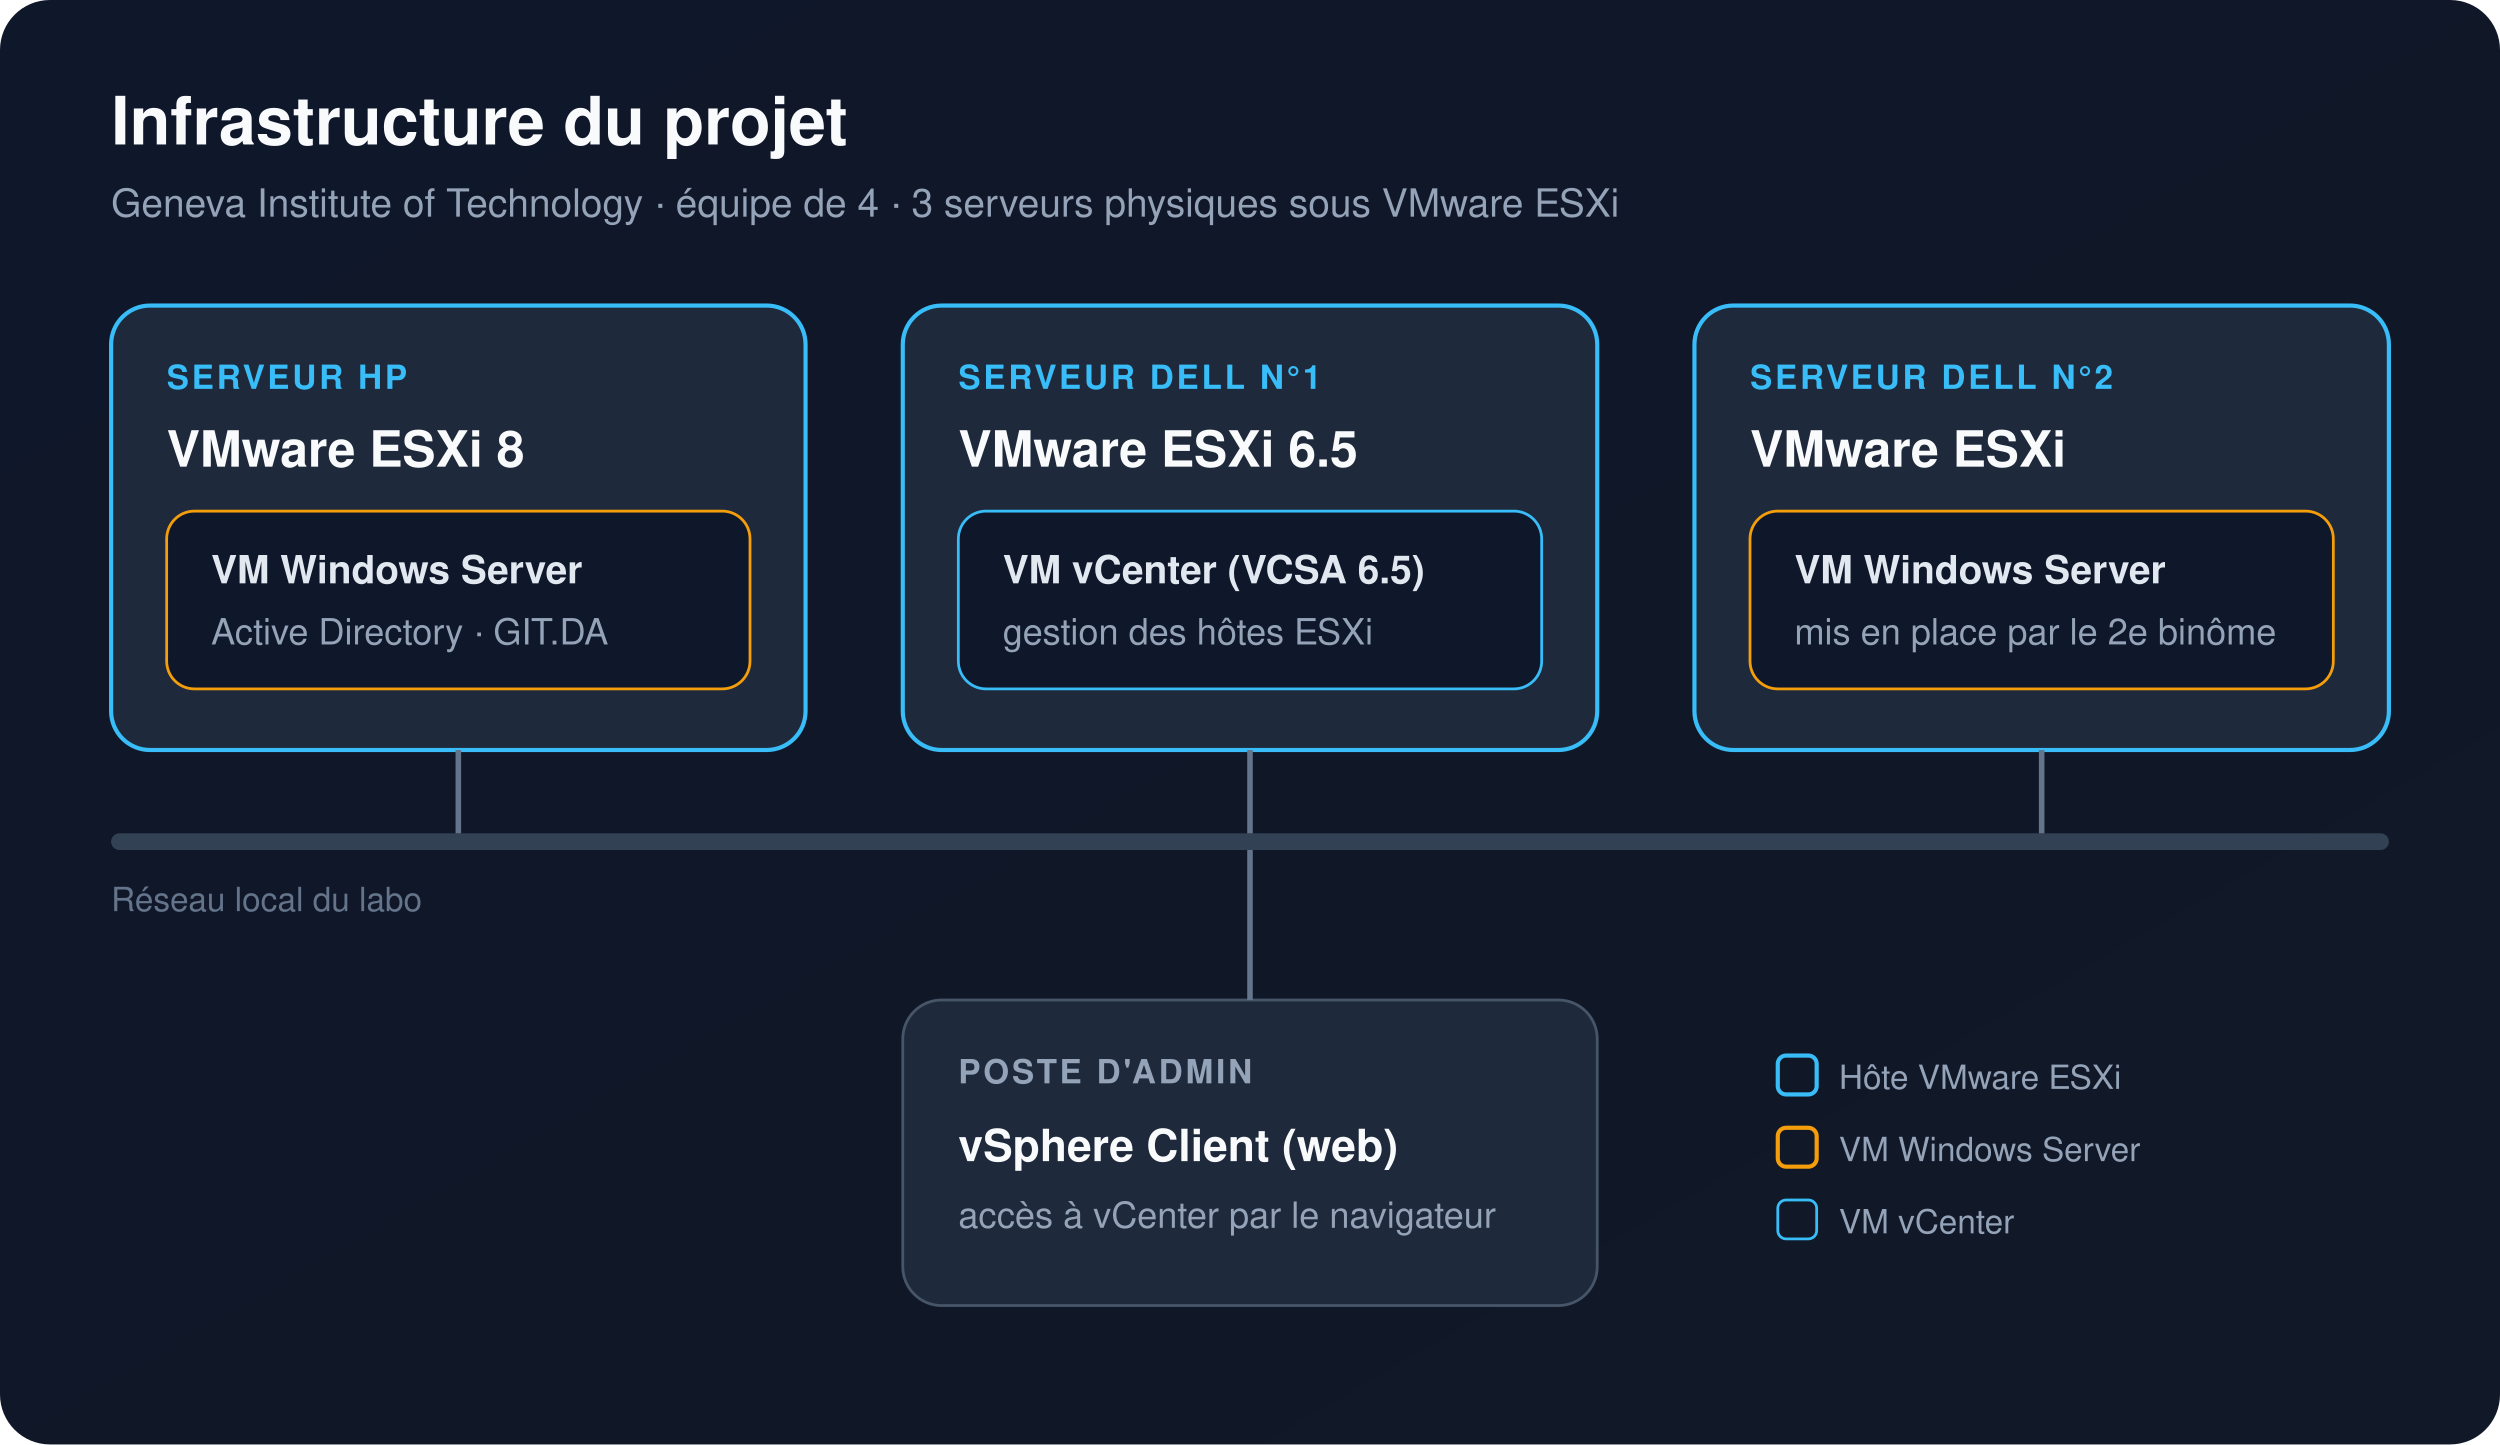
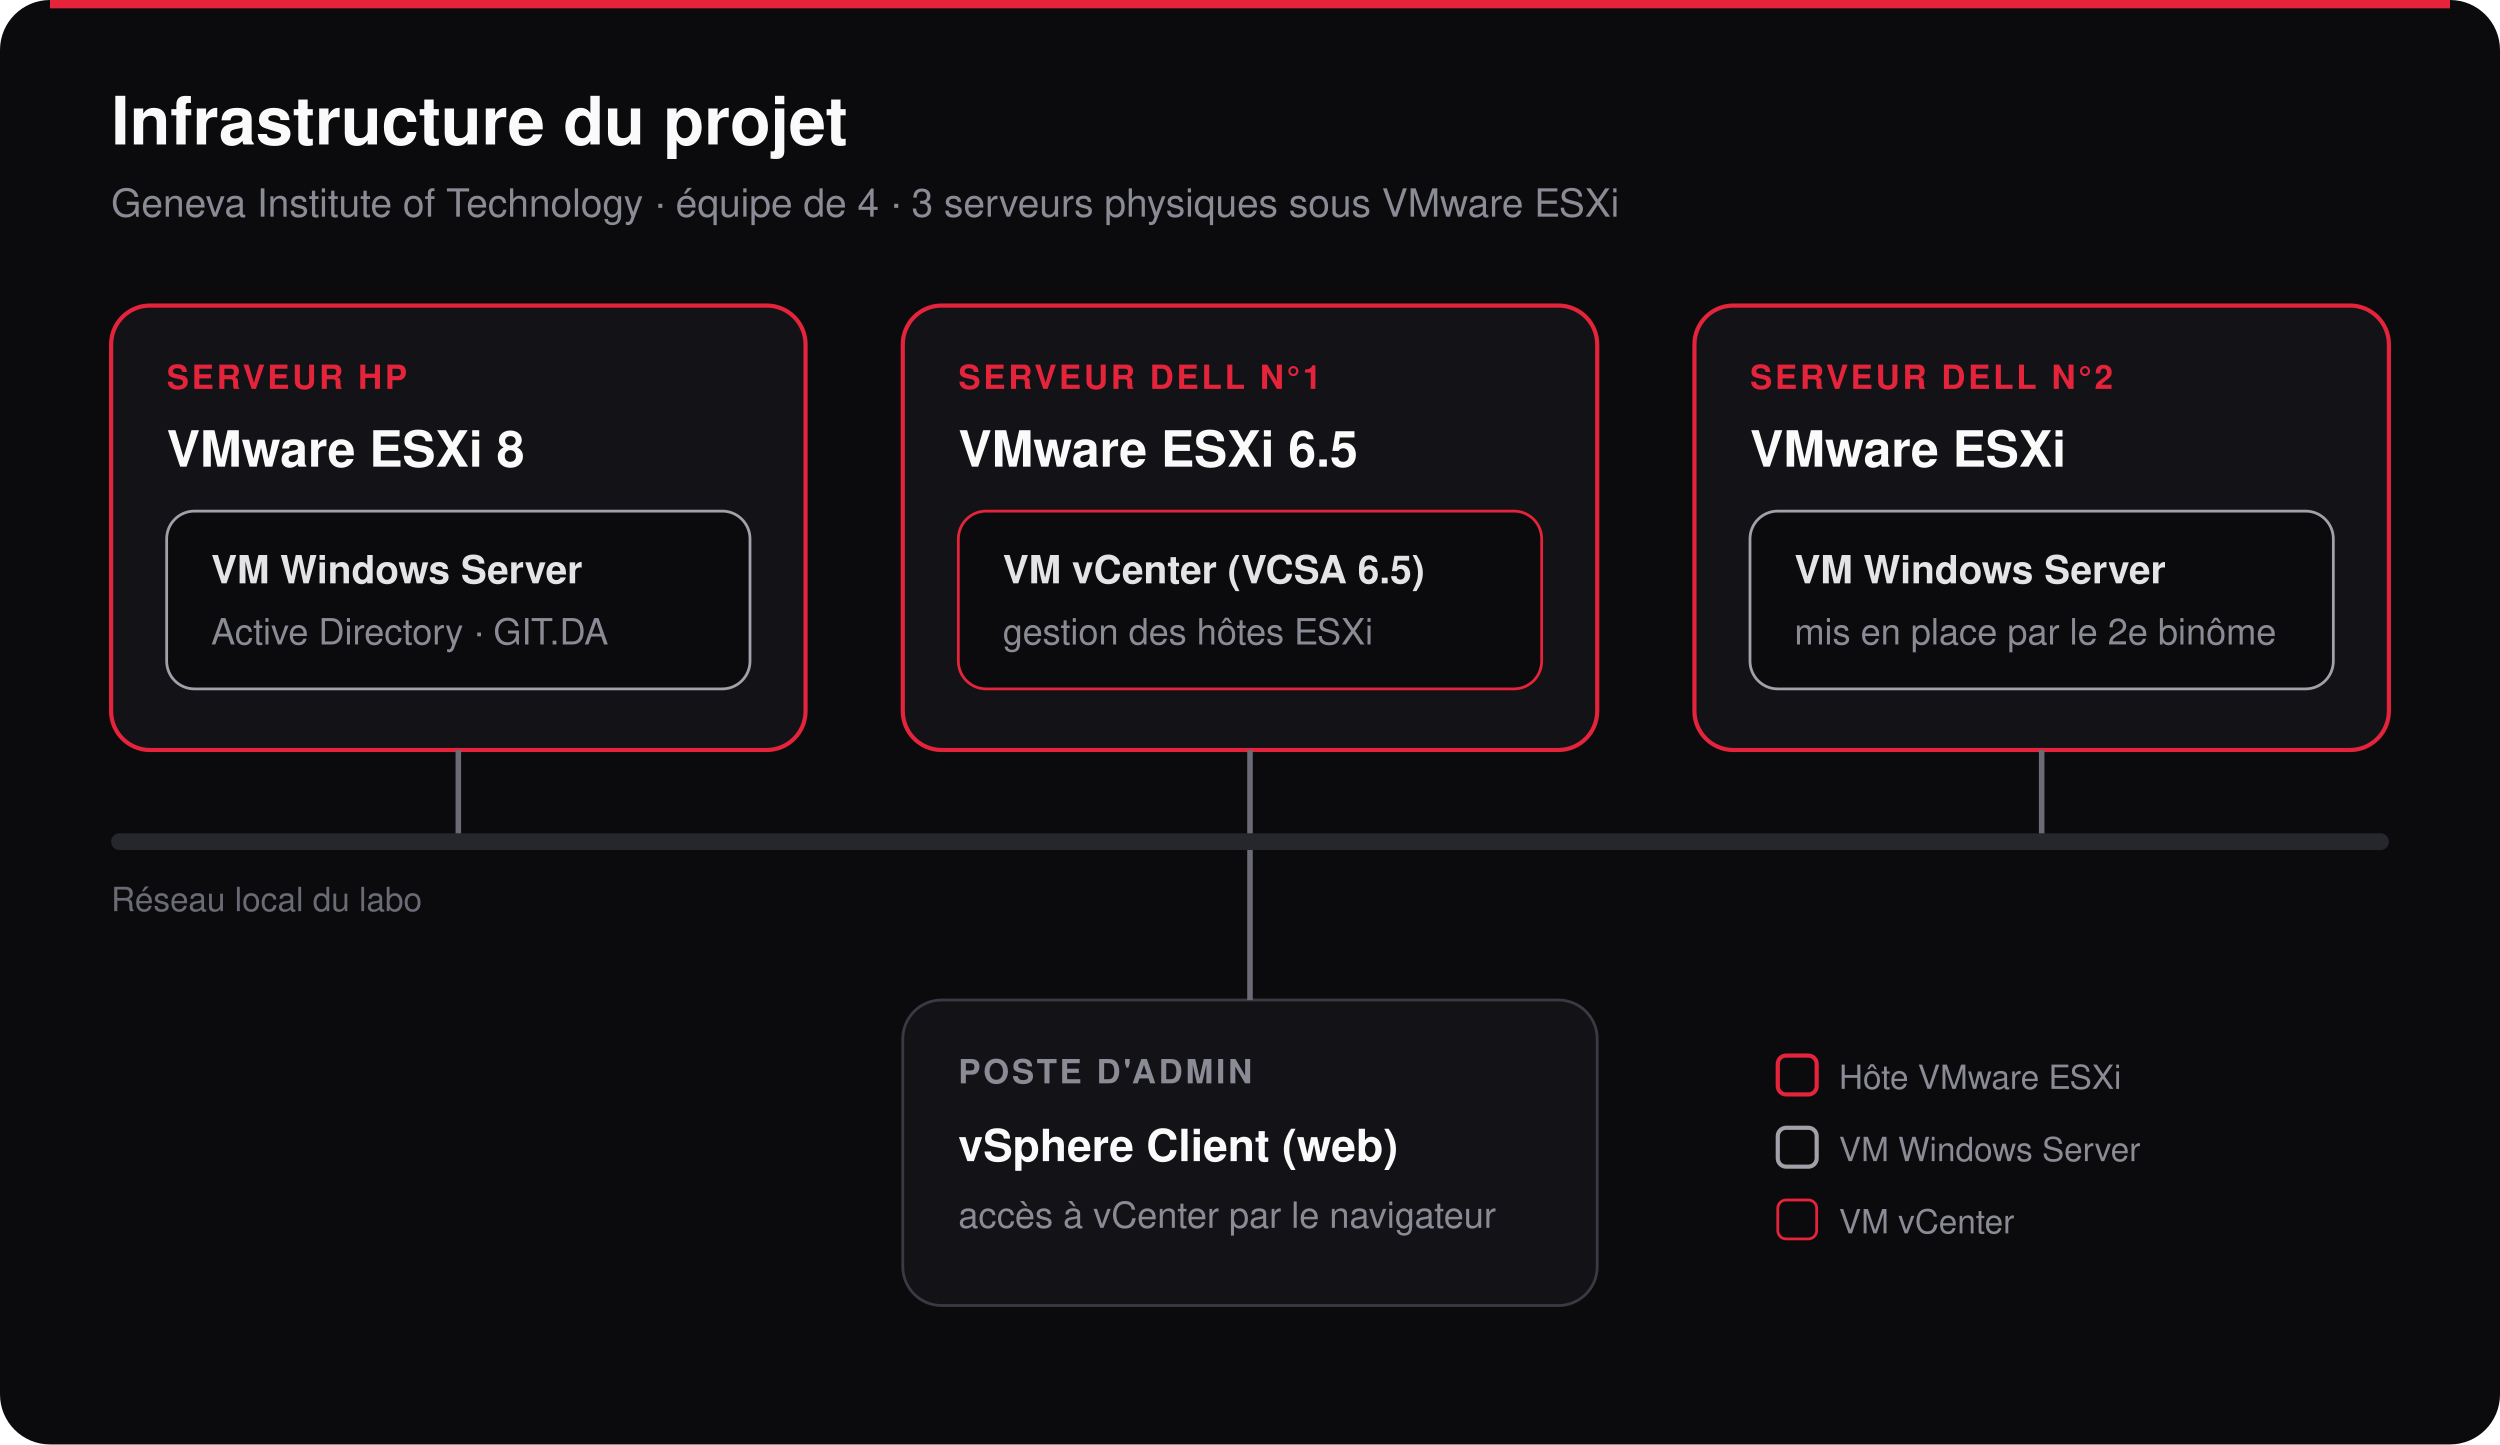
<svg xmlns="http://www.w3.org/2000/svg" viewBox="0 0 900 520" width="900" height="520" font-family="Segoe UI, Helvetica, Arial, sans-serif">
  <defs>
    <linearGradient id="bg" x1="0" y1="0" x2="1" y2="1">
-       <stop offset="0" stop-color="#0f172a" />
-       <stop offset="1" stop-color="#111827" />
+       <stop offset="0" stop-color="#0b0b0e" />
+       <stop offset="1" stop-color="#0b0b0e" />
    </linearGradient>
  </defs>
  <rect width="900" height="520" rx="18" fill="url(#bg)" />
-   <text x="40" y="52" fill="#f8fafc" font-size="24" font-weight="700">Infrastructure du projet</text>
-   <text x="40" y="78" fill="#94a3b8" font-size="14">Geneva Institute of Technology · équipe de 4 · 3 serveurs physiques sous VMware ESXi</text>
-   <rect x="40" y="300" width="820" height="6" rx="3" fill="#334155" />
-   <text x="40" y="328" fill="#64748b" font-size="12">Réseau local du labo</text>
+   <rect x="18" width="864" height="3" fill="#e5243b" />
+   <text x="40" y="52" fill="#fafafa" font-size="24" font-weight="700">Infrastructure du projet</text>
+   <text x="40" y="78" fill="#8b8b96" font-size="14">Geneva Institute of Technology · équipe de 4 · 3 serveurs physiques sous VMware ESXi</text>
+   <rect x="40" y="300" width="820" height="6" rx="3" fill="#26262d" />
+   <text x="40" y="328" fill="#6b6b76" font-size="12">Réseau local du labo</text>
  <g>
-     <rect x="40" y="110" width="250" height="160" rx="14" fill="#1e293b" stroke="#38bdf8" stroke-width="1.5" />
-     <text x="60" y="140" fill="#38bdf8" font-size="12" font-weight="700" letter-spacing="1">SERVEUR HP</text>
-     <text x="60" y="168" fill="#f8fafc" font-size="18" font-weight="600">VMware ESXi 8</text>
-     <rect x="60" y="184" width="210" height="64" rx="10" fill="#0f172a" stroke="#f59e0b" stroke-width="1" />
-     <text x="76" y="210" fill="#e2e8f0" font-size="14" font-weight="600">VM Windows Server</text>
-     <text x="76" y="232" fill="#94a3b8" font-size="13">Active Directory · GIT.DA</text>
-     <line x1="165" y1="270" x2="165" y2="300" stroke="#64748b" stroke-width="2" />
+     <rect x="40" y="110" width="250" height="160" rx="14" fill="#131317" stroke="#e5243b" stroke-width="1.5" />
+     <text x="60" y="140" fill="#e5243b" font-size="12" font-weight="700" letter-spacing="1">SERVEUR HP</text>
+     <text x="60" y="168" fill="#fafafa" font-size="18" font-weight="600">VMware ESXi 8</text>
+     <rect x="60" y="184" width="210" height="64" rx="10" fill="#0b0b0e" stroke="#a1a1aa" stroke-width="1" />
+     <text x="76" y="210" fill="#e4e4e7" font-size="14" font-weight="600">VM Windows Server</text>
+     <text x="76" y="232" fill="#8b8b96" font-size="13">Active Directory · GIT.DA</text>
+     <line x1="165" y1="270" x2="165" y2="300" stroke="#6b6b76" stroke-width="2" />
  </g>
  <g>
-     <rect x="325" y="110" width="250" height="160" rx="14" fill="#1e293b" stroke="#38bdf8" stroke-width="1.5" />
-     <text x="345" y="140" fill="#38bdf8" font-size="12" font-weight="700" letter-spacing="1">SERVEUR DELL N°1</text>
-     <text x="345" y="168" fill="#f8fafc" font-size="18" font-weight="600">VMware ESXi 6.5</text>
-     <rect x="345" y="184" width="210" height="64" rx="10" fill="#0f172a" stroke="#38bdf8" stroke-width="1" />
-     <text x="361" y="210" fill="#e2e8f0" font-size="14" font-weight="600">VM vCenter (VCSA 6.5)</text>
-     <text x="361" y="232" fill="#94a3b8" font-size="13">gestion des hôtes ESXi</text>
-     <line x1="450" y1="270" x2="450" y2="300" stroke="#64748b" stroke-width="2" />
+     <rect x="325" y="110" width="250" height="160" rx="14" fill="#131317" stroke="#e5243b" stroke-width="1.5" />
+     <text x="345" y="140" fill="#e5243b" font-size="12" font-weight="700" letter-spacing="1">SERVEUR DELL N°1</text>
+     <text x="345" y="168" fill="#fafafa" font-size="18" font-weight="600">VMware ESXi 6.5</text>
+     <rect x="345" y="184" width="210" height="64" rx="10" fill="#0b0b0e" stroke="#e5243b" stroke-width="1" />
+     <text x="361" y="210" fill="#e4e4e7" font-size="14" font-weight="600">VM vCenter (VCSA 6.5)</text>
+     <text x="361" y="232" fill="#8b8b96" font-size="13">gestion des hôtes ESXi</text>
+     <line x1="450" y1="270" x2="450" y2="300" stroke="#6b6b76" stroke-width="2" />
  </g>
  <g>
-     <rect x="610" y="110" width="250" height="160" rx="14" fill="#1e293b" stroke="#38bdf8" stroke-width="1.5" />
-     <text x="630" y="140" fill="#38bdf8" font-size="12" font-weight="700" letter-spacing="1">SERVEUR DELL N°2</text>
-     <text x="630" y="168" fill="#f8fafc" font-size="18" font-weight="600">VMware ESXi</text>
-     <rect x="630" y="184" width="210" height="64" rx="10" fill="#0f172a" stroke="#f59e0b" stroke-width="1" />
-     <text x="646" y="210" fill="#e2e8f0" font-size="14" font-weight="600">VM Windows Server</text>
-     <text x="646" y="232" fill="#94a3b8" font-size="13">mis en place par le 2e binôme</text>
-     <line x1="735" y1="270" x2="735" y2="300" stroke="#64748b" stroke-width="2" />
+     <rect x="610" y="110" width="250" height="160" rx="14" fill="#131317" stroke="#e5243b" stroke-width="1.5" />
+     <text x="630" y="140" fill="#e5243b" font-size="12" font-weight="700" letter-spacing="1">SERVEUR DELL N°2</text>
+     <text x="630" y="168" fill="#fafafa" font-size="18" font-weight="600">VMware ESXi</text>
+     <rect x="630" y="184" width="210" height="64" rx="10" fill="#0b0b0e" stroke="#a1a1aa" stroke-width="1" />
+     <text x="646" y="210" fill="#e4e4e7" font-size="14" font-weight="600">VM Windows Server</text>
+     <text x="646" y="232" fill="#8b8b96" font-size="13">mis en place par le 2e binôme</text>
+     <line x1="735" y1="270" x2="735" y2="300" stroke="#6b6b76" stroke-width="2" />
  </g>
  <g>
-     <rect x="325" y="360" width="250" height="110" rx="14" fill="#1e293b" stroke="#475569" />
-     <text x="345" y="390" fill="#94a3b8" font-size="12" font-weight="700" letter-spacing="1">POSTE D'ADMIN</text>
-     <text x="345" y="418" fill="#f8fafc" font-size="16" font-weight="600">vSphere Client (web)</text>
-     <text x="345" y="442" fill="#94a3b8" font-size="13">accès à vCenter par le navigateur</text>
-     <line x1="450" y1="306" x2="450" y2="360" stroke="#64748b" stroke-width="2" />
+     <rect x="325" y="360" width="250" height="110" rx="14" fill="#131317" stroke="#3a3a44" />
+     <text x="345" y="390" fill="#8b8b96" font-size="12" font-weight="700" letter-spacing="1">POSTE D'ADMIN</text>
+     <text x="345" y="418" fill="#fafafa" font-size="16" font-weight="600">vSphere Client (web)</text>
+     <text x="345" y="442" fill="#8b8b96" font-size="13">accès à vCenter par le navigateur</text>
+     <line x1="450" y1="306" x2="450" y2="360" stroke="#6b6b76" stroke-width="2" />
  </g>
-   <g font-size="12" fill="#94a3b8">
-     <rect x="640" y="380" width="14" height="14" rx="3" fill="none" stroke="#38bdf8" stroke-width="1.5" />
+   <g font-size="12" fill="#8b8b96">
+     <rect x="640" y="380" width="14" height="14" rx="3" fill="none" stroke="#e5243b" stroke-width="1.5" />
    <text x="662" y="392">Hôte VMware ESXi</text>
-     <rect x="640" y="406" width="14" height="14" rx="3" fill="none" stroke="#f59e0b" stroke-width="1.5" />
+     <rect x="640" y="406" width="14" height="14" rx="3" fill="none" stroke="#a1a1aa" stroke-width="1.5" />
    <text x="662" y="418">VM Windows Server</text>
-     <rect x="640" y="432" width="14" height="14" rx="3" fill="none" stroke="#38bdf8" stroke-width="1" />
+     <rect x="640" y="432" width="14" height="14" rx="3" fill="none" stroke="#e5243b" stroke-width="1" />
    <text x="662" y="444">VM vCenter</text>
  </g>
</svg>
